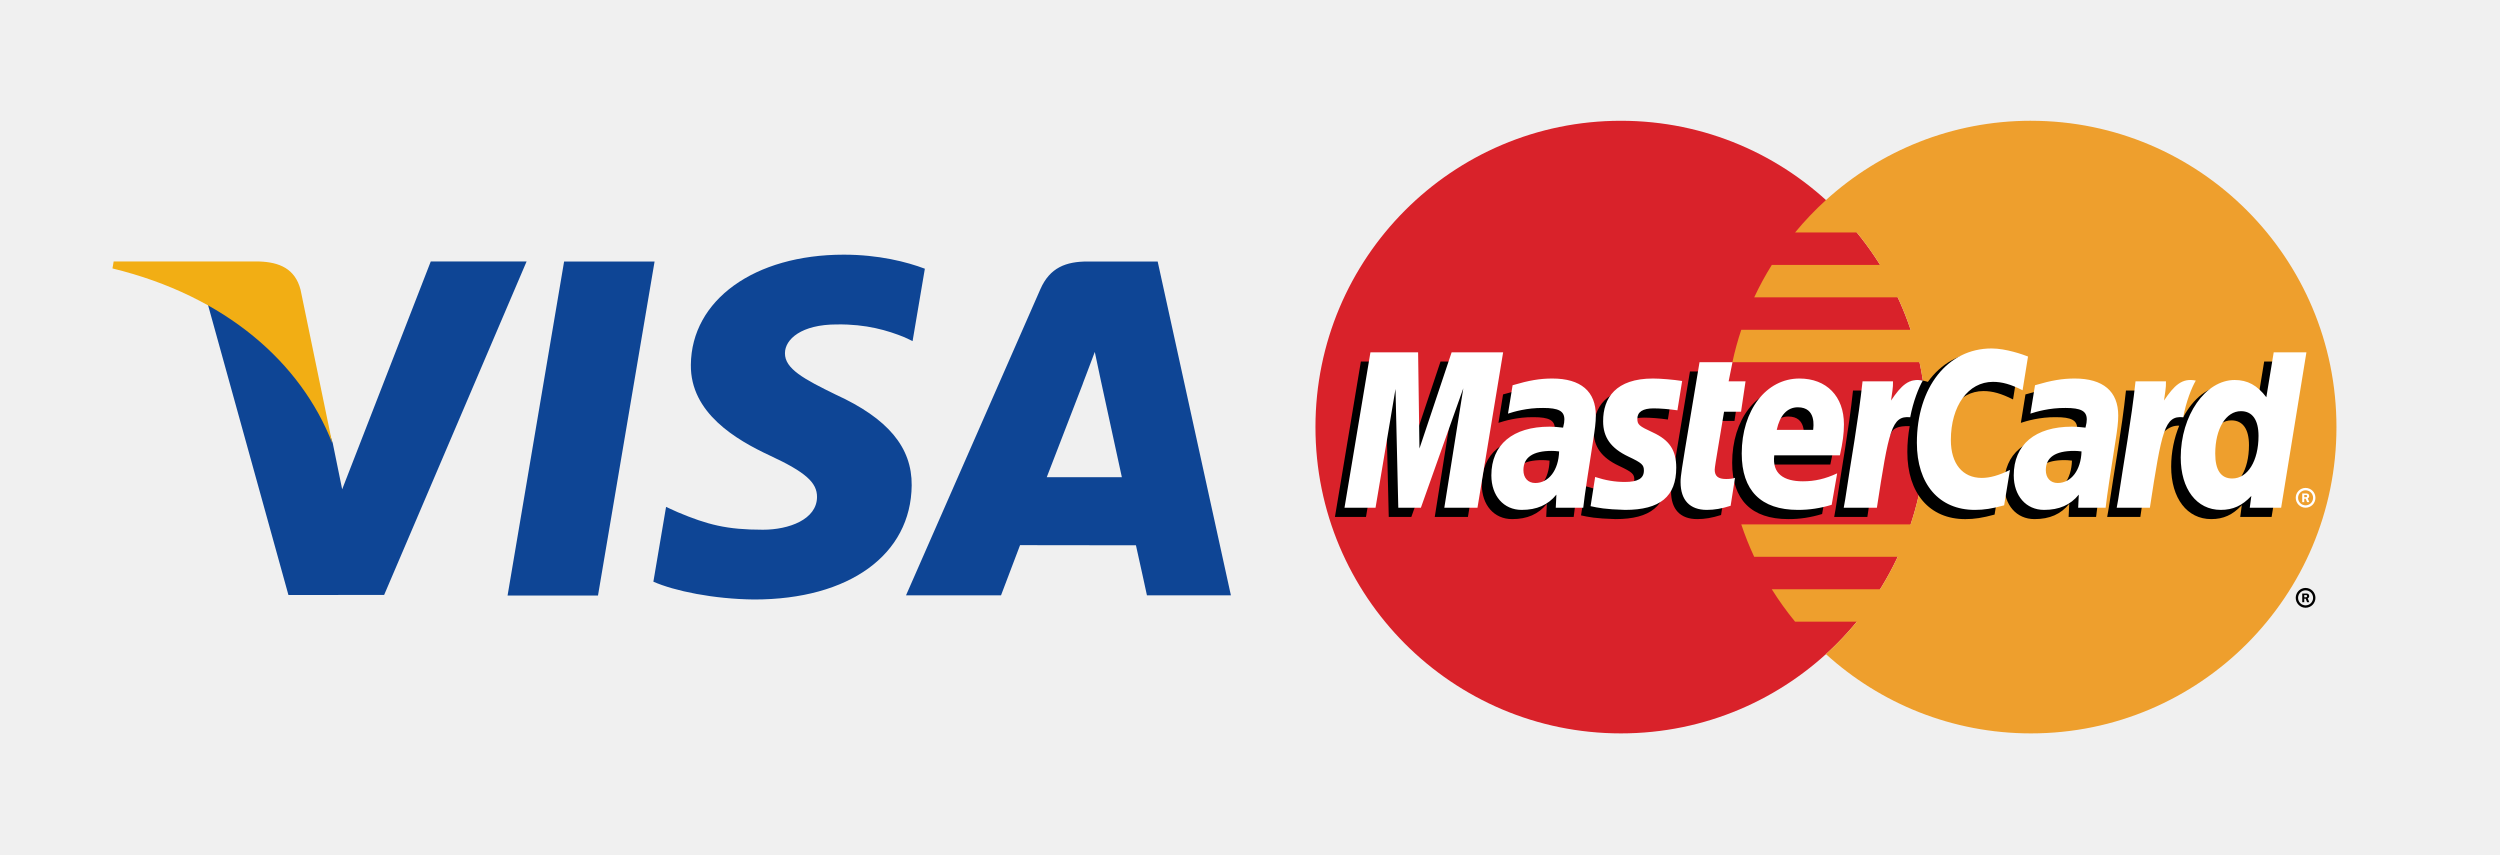
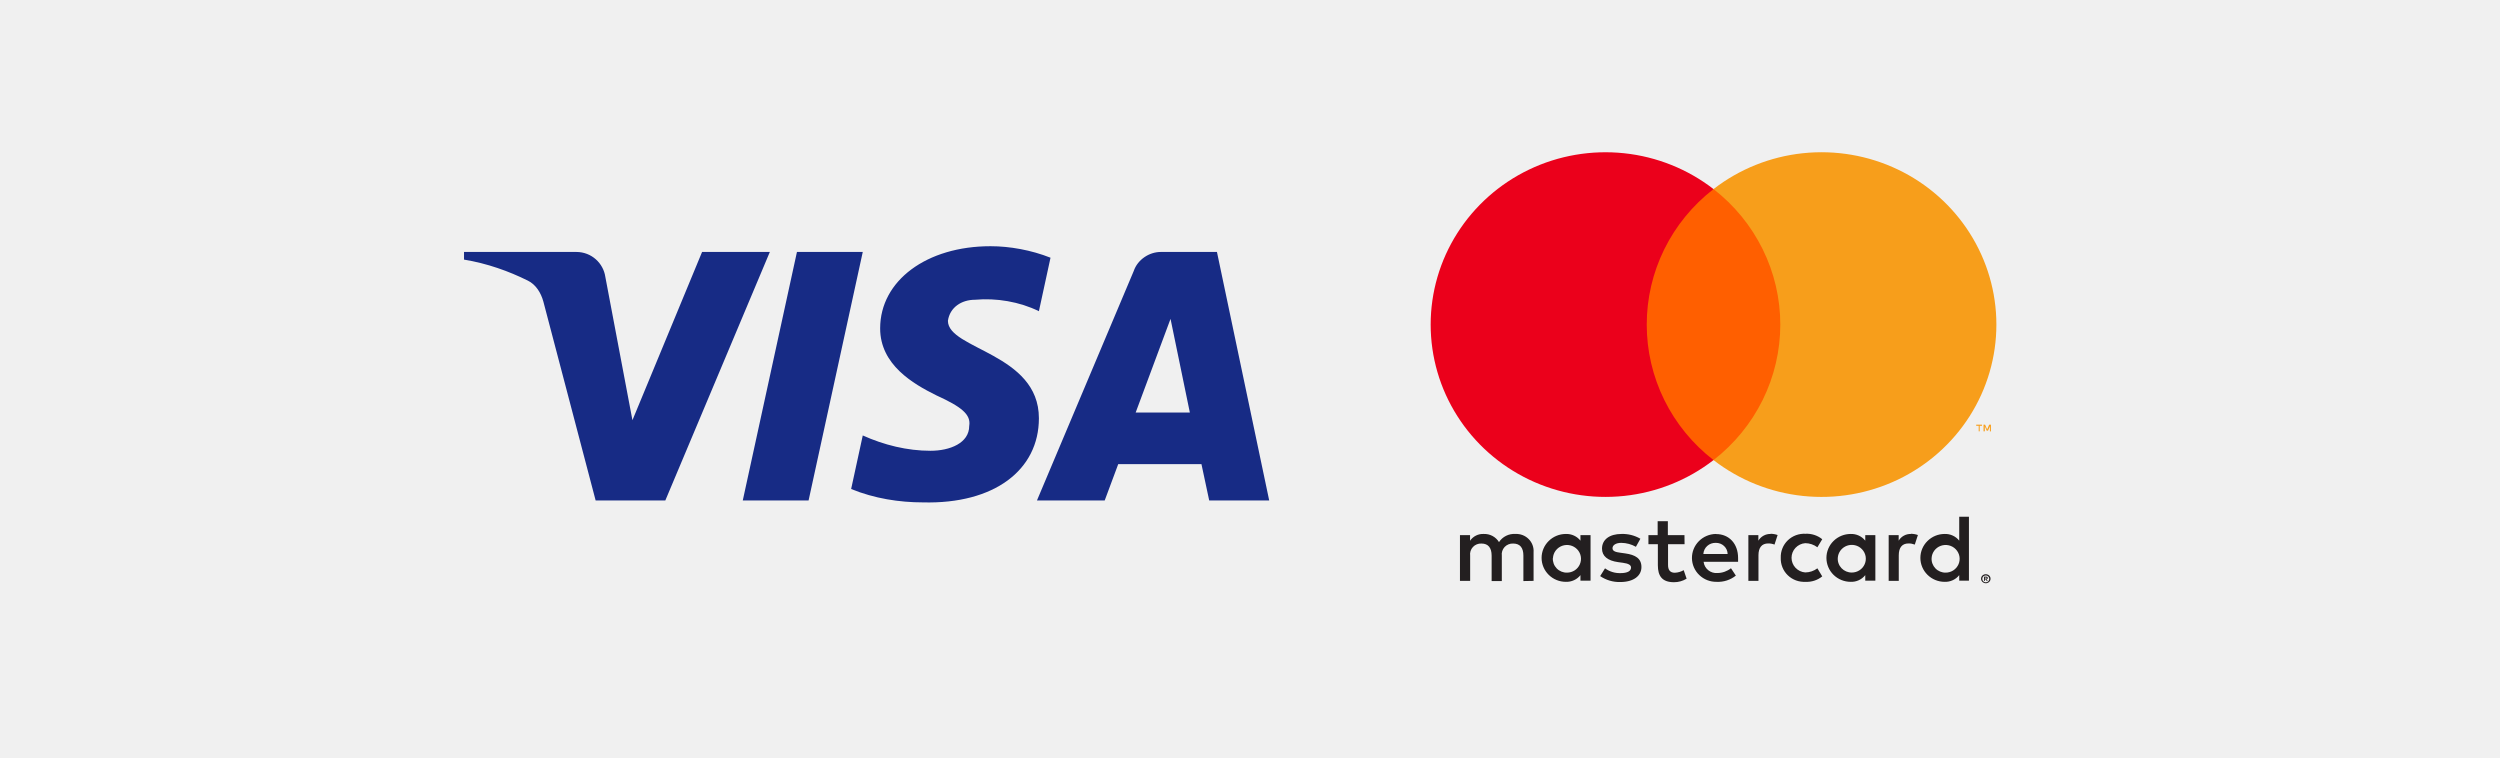
- <svg xmlns="http://www.w3.org/2000/svg" width="120" height="41" viewBox="0 0 120 41" fill="none">
-   <path d="M92.466 20.5C92.466 28.621 85.901 35.203 77.803 35.203C69.706 35.203 63.142 28.621 63.142 20.5C63.142 12.38 69.706 5.797 77.803 5.797C85.901 5.797 92.466 12.38 92.466 20.5Z" fill="#D9222A" />
-   <path d="M97.487 5.796C93.699 5.796 90.247 7.238 87.645 9.603C87.115 10.085 86.62 10.605 86.164 11.159H89.127C89.532 11.653 89.906 12.173 90.244 12.716H85.047C84.734 13.217 84.452 13.737 84.202 14.273H91.089C91.325 14.78 91.532 15.299 91.71 15.83H83.581C83.411 16.34 83.268 16.86 83.155 17.387H92.135C92.355 18.41 92.465 19.453 92.465 20.5C92.465 22.133 92.199 23.704 91.709 25.171H83.581C83.758 25.701 83.965 26.221 84.202 26.728H91.088C90.838 27.263 90.556 27.783 90.243 28.285H85.046C85.385 28.827 85.759 29.347 86.164 29.841H89.126C88.671 30.396 88.176 30.916 87.645 31.398C90.247 33.763 93.699 35.203 97.487 35.203C105.585 35.203 112.15 28.621 112.15 20.5C112.15 12.38 105.585 5.797 97.487 5.797" fill="#EE9F2D" />
-   <path d="M110.195 28.696C110.195 28.434 110.406 28.221 110.668 28.221C110.93 28.221 111.141 28.434 111.141 28.696C111.141 28.958 110.93 29.172 110.668 29.172C110.406 29.172 110.195 28.958 110.195 28.696ZM110.668 29.057C110.867 29.057 111.028 28.896 111.028 28.696C111.028 28.497 110.867 28.336 110.668 28.336H110.668C110.47 28.335 110.309 28.496 110.308 28.695V28.696C110.308 28.896 110.469 29.057 110.668 29.058C110.668 29.057 110.668 29.057 110.668 29.057ZM110.604 28.905H110.507V28.488H110.683C110.719 28.488 110.757 28.488 110.789 28.508C110.823 28.531 110.842 28.572 110.842 28.613C110.842 28.66 110.814 28.704 110.77 28.721L110.846 28.905H110.739L110.675 28.74H110.604L110.604 28.905ZM110.604 28.668H110.658C110.678 28.668 110.699 28.67 110.717 28.66C110.733 28.65 110.741 28.631 110.741 28.612C110.741 28.595 110.732 28.579 110.718 28.57C110.701 28.559 110.674 28.562 110.656 28.562H110.604V28.668ZM74.379 22.11C74.212 22.091 74.139 22.085 74.024 22.085C73.122 22.085 72.665 22.396 72.665 23.009C72.665 23.386 72.888 23.627 73.236 23.627C73.884 23.627 74.352 23.007 74.379 22.11ZM75.537 24.813H74.218L74.249 24.184C73.846 24.681 73.309 24.917 72.58 24.917C71.717 24.917 71.126 24.241 71.126 23.26C71.126 21.784 72.155 20.922 73.921 20.922C74.101 20.922 74.333 20.939 74.569 20.969C74.619 20.769 74.632 20.683 74.632 20.576C74.632 20.174 74.354 20.024 73.611 20.024C72.832 20.015 72.19 20.21 71.926 20.297C71.943 20.196 72.147 18.932 72.147 18.932C72.94 18.699 73.463 18.611 74.052 18.611C75.418 18.611 76.142 19.227 76.141 20.39C76.144 20.702 76.092 21.086 76.012 21.592C75.874 22.471 75.578 24.354 75.537 24.813ZM70.46 24.813H68.868L69.78 19.079L67.744 24.813H66.66L66.525 19.112L65.567 24.813H64.077L65.322 17.354H67.61L67.749 21.529L69.145 17.354H71.691L70.46 24.813ZM99.454 22.11C99.287 22.091 99.213 22.085 99.099 22.085C98.197 22.085 97.74 22.396 97.74 23.009C97.74 23.386 97.963 23.627 98.311 23.627C98.959 23.627 99.427 23.007 99.454 22.11ZM100.612 24.813H99.293L99.323 24.184C98.921 24.681 98.384 24.917 97.655 24.917C96.792 24.917 96.201 24.241 96.201 23.26C96.201 21.784 97.229 20.922 98.996 20.922C99.176 20.922 99.407 20.939 99.644 20.969C99.693 20.769 99.706 20.683 99.706 20.576C99.706 20.174 99.429 20.024 98.685 20.024C97.907 20.015 97.265 20.21 97.001 20.297C97.017 20.196 97.222 18.932 97.222 18.932C98.015 18.699 98.538 18.611 99.126 18.611C100.493 18.611 101.217 19.227 101.216 20.39C101.218 20.702 101.167 21.086 101.087 21.592C100.949 22.471 100.652 24.354 100.612 24.813ZM82.611 24.721C82.175 24.858 81.836 24.917 81.467 24.917C80.654 24.917 80.21 24.448 80.21 23.585C80.198 23.317 80.327 22.612 80.428 21.968C80.52 21.401 81.118 17.829 81.118 17.829H82.7L82.515 18.747H83.471L83.255 20.205H82.296C82.112 21.358 81.85 22.795 81.847 22.986C81.847 23.298 82.014 23.435 82.392 23.435C82.574 23.435 82.714 23.416 82.821 23.378L82.611 24.721ZM87.462 24.672C86.918 24.838 86.394 24.919 85.838 24.917C84.067 24.916 83.144 23.988 83.144 22.212C83.144 20.138 84.318 18.612 85.913 18.612C87.217 18.612 88.05 19.466 88.05 20.807C88.05 21.252 87.993 21.686 87.855 22.299H84.705C84.598 23.178 85.16 23.545 86.08 23.545C86.646 23.545 87.157 23.428 87.725 23.163L87.462 24.672ZM86.573 21.076C86.581 20.949 86.74 19.993 85.836 19.993C85.332 19.993 84.972 20.378 84.825 21.076H86.573ZM76.492 20.665C76.492 21.432 76.863 21.961 77.704 22.358C78.349 22.662 78.448 22.752 78.448 23.028C78.448 23.406 78.164 23.576 77.534 23.576C77.059 23.576 76.618 23.502 76.108 23.337C76.108 23.337 75.899 24.674 75.889 24.738C76.251 24.817 76.574 24.89 77.546 24.917C79.225 24.917 80.001 24.276 80.001 22.89C80.001 22.057 79.676 21.567 78.879 21.2C78.212 20.893 78.135 20.824 78.135 20.541C78.135 20.213 78.399 20.046 78.914 20.046C79.226 20.046 79.653 20.079 80.058 20.137L80.284 18.73C79.872 18.664 79.247 18.612 78.883 18.612C77.103 18.612 76.486 19.545 76.492 20.665ZM95.204 18.771C95.646 18.771 96.058 18.888 96.626 19.174L96.886 17.555C96.653 17.464 95.832 16.925 95.137 16.925C94.072 16.925 93.171 17.455 92.538 18.33C91.614 18.023 91.234 18.643 90.769 19.261L90.355 19.357C90.387 19.154 90.415 18.952 90.405 18.747H88.944C88.744 20.625 88.39 22.526 88.113 24.405L88.041 24.813H89.633C89.899 23.081 90.044 21.972 90.133 21.222L90.733 20.887C90.822 20.553 91.103 20.44 91.665 20.454C91.59 20.864 91.552 21.28 91.552 21.698C91.552 23.682 92.62 24.918 94.333 24.918C94.775 24.918 95.153 24.859 95.74 24.7L96.02 22.999C95.493 23.26 95.06 23.382 94.668 23.382C93.742 23.382 93.182 22.697 93.182 21.565C93.182 19.923 94.015 18.771 95.204 18.771Z" fill="black" />
-   <path d="M70.919 24.37H69.327L70.239 18.637L68.203 24.37H67.118L66.984 18.669L66.026 24.37H64.536L65.781 16.912H68.069L68.134 21.529L69.678 16.912H72.15L70.919 24.37Z" fill="white" />
-   <path d="M108.68 17.355L108.327 19.509C107.891 18.935 107.424 18.519 106.806 18.519C106.003 18.519 105.272 19.13 104.794 20.029C104.127 19.89 103.438 19.655 103.438 19.655L103.438 19.66C103.491 19.158 103.513 18.851 103.508 18.747H102.046C101.847 20.625 101.493 22.526 101.216 24.405L101.144 24.813H102.736C102.951 23.413 103.115 22.25 103.237 21.328C103.78 20.835 104.053 20.405 104.602 20.433C104.359 21.024 104.216 21.703 104.216 22.401C104.216 23.917 104.981 24.917 106.139 24.917C106.722 24.917 107.169 24.716 107.606 24.248L107.531 24.812H109.037L110.25 17.355L108.68 17.355ZM106.689 23.411C106.147 23.411 105.874 23.009 105.874 22.216C105.874 21.023 106.386 20.178 107.108 20.178C107.655 20.178 107.951 20.596 107.951 21.366C107.951 22.569 107.431 23.411 106.689 23.411Z" fill="black" />
-   <path d="M74.838 21.668C74.671 21.649 74.597 21.643 74.483 21.643C73.58 21.643 73.124 21.954 73.124 22.566C73.124 22.944 73.347 23.184 73.694 23.184C74.343 23.184 74.81 22.565 74.838 21.668ZM75.996 24.37H74.677L74.707 23.742C74.305 24.238 73.767 24.475 73.039 24.475C72.176 24.475 71.585 23.799 71.585 22.818C71.585 21.341 72.613 20.48 74.379 20.48C74.56 20.48 74.791 20.497 75.028 20.527C75.077 20.327 75.09 20.241 75.09 20.133C75.09 19.731 74.813 19.582 74.069 19.582C73.29 19.573 72.648 19.768 72.384 19.854C72.401 19.754 72.605 18.491 72.605 18.491C73.398 18.257 73.921 18.169 74.51 18.169C75.877 18.169 76.601 18.785 76.6 19.947C76.602 20.26 76.55 20.645 76.47 21.149C76.332 22.028 76.036 23.912 75.996 24.37ZM97.345 17.113L97.084 18.732C96.516 18.446 96.104 18.329 95.662 18.329C94.474 18.329 93.641 19.481 93.641 21.123C93.641 22.255 94.201 22.94 95.126 22.94C95.518 22.94 95.951 22.818 96.478 22.557L96.199 24.256C95.612 24.417 95.234 24.475 94.792 24.475C93.078 24.475 92.01 23.24 92.01 21.255C92.01 18.589 93.486 16.726 95.595 16.726C96.29 16.726 97.111 17.021 97.345 17.113ZM99.913 21.668C99.746 21.649 99.673 21.643 99.558 21.643C98.656 21.643 98.199 21.954 98.199 22.566C98.199 22.944 98.422 23.184 98.77 23.184C99.418 23.184 99.886 22.565 99.913 21.668ZM101.071 24.37H99.752L99.782 23.742C99.38 24.238 98.843 24.475 98.114 24.475C97.251 24.475 96.66 23.799 96.66 22.818C96.66 21.341 97.689 20.48 99.454 20.48C99.635 20.48 99.866 20.497 100.103 20.527C100.152 20.327 100.165 20.241 100.165 20.133C100.165 19.731 99.888 19.582 99.145 19.582C98.366 19.573 97.724 19.768 97.46 19.854C97.476 19.754 97.681 18.491 97.681 18.491C98.474 18.257 98.997 18.169 99.585 18.169C100.952 18.169 101.676 18.785 101.675 19.947C101.677 20.26 101.626 20.645 101.546 21.149C101.408 22.028 101.111 23.912 101.071 24.37ZM83.07 24.278C82.634 24.416 82.294 24.475 81.926 24.475C81.113 24.475 80.668 24.006 80.668 23.143C80.657 22.874 80.786 22.169 80.887 21.526C80.978 20.959 81.577 17.387 81.577 17.387H83.159L82.974 18.305H83.786L83.57 19.762H82.755C82.572 20.916 82.309 22.352 82.306 22.543C82.306 22.857 82.473 22.992 82.851 22.992C83.033 22.992 83.173 22.974 83.28 22.936L83.07 24.278ZM87.921 24.23C87.378 24.396 86.853 24.476 86.297 24.475C84.526 24.474 83.603 23.546 83.603 21.769C83.603 19.695 84.777 18.169 86.372 18.169C87.676 18.169 88.509 19.024 88.509 20.365C88.509 20.81 88.452 21.244 88.314 21.856H85.164C85.057 22.736 85.619 23.103 86.539 23.103C87.105 23.103 87.616 22.986 88.184 22.72L87.921 24.23ZM87.031 20.633C87.041 20.507 87.2 19.55 86.295 19.55C85.791 19.55 85.431 19.936 85.284 20.633H87.031ZM76.95 20.223C76.95 20.99 77.321 21.518 78.163 21.916C78.807 22.22 78.907 22.31 78.907 22.585C78.907 22.964 78.623 23.134 77.993 23.134C77.518 23.134 77.076 23.06 76.567 22.895C76.567 22.895 76.358 24.232 76.348 24.296C76.709 24.375 77.032 24.447 78.004 24.475C79.684 24.475 80.46 23.834 80.46 22.448C80.46 21.614 80.135 21.125 79.338 20.758C78.67 20.45 78.593 20.382 78.593 20.099C78.593 19.771 78.858 19.602 79.373 19.602C79.685 19.602 80.111 19.637 80.516 19.695L80.743 18.287C80.331 18.222 79.706 18.169 79.342 18.169C77.561 18.169 76.945 19.101 76.95 20.223ZM109.495 24.37H107.989L108.064 23.805C107.627 24.273 107.18 24.475 106.597 24.475C105.44 24.475 104.675 23.475 104.675 21.958C104.675 19.941 105.861 18.24 107.265 18.24C107.882 18.24 108.349 18.493 108.784 19.067L109.138 16.912H110.708L109.495 24.37ZM107.147 22.968C107.889 22.968 108.409 22.126 108.409 20.924C108.409 20.154 108.113 19.736 107.566 19.736C106.844 19.736 106.331 20.581 106.331 21.773C106.331 22.567 106.606 22.968 107.147 22.968ZM102.505 18.305C102.305 20.182 101.951 22.084 101.675 23.962L101.602 24.37H103.194C103.763 20.661 103.901 19.937 104.794 20.028C104.936 19.269 105.201 18.604 105.398 18.268C104.731 18.129 104.359 18.507 103.872 19.225C103.91 18.914 103.98 18.613 103.966 18.305L102.505 18.305ZM89.402 18.305C89.202 20.182 88.848 22.084 88.571 23.962L88.499 24.37H90.091C90.66 20.661 90.798 19.937 91.69 20.028C91.833 19.269 92.098 18.604 92.294 18.268C91.628 18.129 91.256 18.507 90.769 19.225C90.807 18.914 90.877 18.613 90.864 18.305L89.402 18.305ZM110.195 23.895C110.194 23.633 110.406 23.42 110.667 23.42H110.668C110.929 23.42 111.141 23.632 111.141 23.894V23.895C111.141 24.157 110.93 24.37 110.668 24.37C110.407 24.37 110.195 24.157 110.195 23.895ZM110.668 24.256C110.867 24.256 111.028 24.095 111.028 23.895V23.895C111.028 23.696 110.867 23.534 110.668 23.534H110.668C110.469 23.534 110.308 23.696 110.308 23.895C110.308 24.094 110.469 24.256 110.668 24.256ZM110.604 24.102H110.507V23.686H110.683C110.719 23.686 110.757 23.687 110.789 23.707C110.823 23.73 110.842 23.77 110.842 23.811C110.842 23.858 110.815 23.902 110.77 23.919L110.846 24.102H110.739L110.675 23.938H110.604L110.604 24.102ZM110.604 23.867H110.657C110.677 23.867 110.699 23.868 110.717 23.858C110.733 23.848 110.741 23.829 110.741 23.81C110.74 23.793 110.732 23.777 110.718 23.767C110.701 23.758 110.673 23.761 110.655 23.761H110.604L110.604 23.867Z" fill="white" />
-   <path d="M24.363 28.587L27.077 12.552H31.42L28.703 28.587H24.363ZM44.393 12.898C43.532 12.573 42.184 12.224 40.501 12.224C36.209 12.224 33.187 14.399 33.161 17.516C33.137 19.82 35.319 21.105 36.966 21.872C38.657 22.659 39.225 23.16 39.217 23.861C39.206 24.936 37.867 25.427 36.618 25.427C34.88 25.427 33.957 25.184 32.531 24.586L31.971 24.331L31.362 27.921C32.376 28.368 34.252 28.756 36.199 28.776C40.764 28.776 43.728 26.626 43.761 23.297C43.778 21.473 42.621 20.085 40.115 18.941C38.597 18.199 37.668 17.704 37.678 16.953C37.678 16.286 38.464 15.573 40.165 15.573C41.585 15.551 42.614 15.863 43.415 16.188L43.804 16.373L44.393 12.898ZM55.568 12.552H52.212C51.173 12.552 50.395 12.837 49.938 13.881L43.489 28.576H48.049C48.049 28.576 48.794 26.601 48.963 26.167C49.461 26.167 53.892 26.174 54.525 26.174C54.655 26.735 55.053 28.576 55.053 28.576H59.083L55.568 12.551V12.552ZM50.244 22.906C50.603 21.982 51.974 18.424 51.974 18.424C51.949 18.466 52.331 17.495 52.55 16.893L52.843 18.276C52.843 18.276 53.675 22.103 53.849 22.906H50.244V22.906ZM20.676 12.552L16.424 23.487L15.971 21.265C15.18 18.703 12.714 15.928 9.957 14.538L13.845 28.561L18.439 28.556L25.276 12.552L20.676 12.551" fill="#0E4595" />
-   <path d="M12.457 12.551H5.455L5.399 12.885C10.847 14.212 14.452 17.42 15.949 21.274L14.426 13.905C14.163 12.89 13.401 12.587 12.458 12.552" fill="#F2AE14" />
+ <svg xmlns="http://www.w3.org/2000/svg" width="132" height="40" viewBox="0 0 132 40" fill="none">
+   <path fill-rule="evenodd" clip-rule="evenodd" d="M35.129 26.425H31.45L28.691 15.928C28.56 15.445 28.282 15.019 27.873 14.818C26.852 14.312 25.727 13.91 24.5 13.707V13.303H30.427C31.245 13.303 31.859 13.91 31.961 14.615L33.393 22.186L37.07 13.303H40.648L35.129 26.425ZM42.693 26.425H39.218L42.079 13.303H45.554L42.693 26.425ZM50.05 16.938C50.152 16.231 50.765 15.827 51.481 15.827C52.606 15.726 53.831 15.928 54.854 16.432L55.467 13.607C54.445 13.203 53.32 13 52.299 13C48.927 13 46.472 14.818 46.472 17.34C46.472 19.259 48.211 20.267 49.438 20.874C50.765 21.479 51.277 21.883 51.175 22.489C51.175 23.396 50.152 23.801 49.131 23.801C47.904 23.801 46.677 23.498 45.554 22.992L44.94 25.819C46.167 26.323 47.495 26.526 48.722 26.526C52.504 26.626 54.854 24.81 54.854 22.084C54.854 18.652 50.05 18.451 50.05 16.938ZM67.014 26.425L64.255 13.303H61.292C60.678 13.303 60.065 13.707 59.86 14.312L54.751 26.425H58.328L59.042 24.507H63.437L63.846 26.425H67.014ZM61.804 16.836L62.824 21.782H59.963L61.804 16.836Z" fill="#172B85" />
+   <g clip-path="url(#clip0_719_13)">
+     <path d="M80.973 30.67V29.154C80.982 29.026 80.963 28.898 80.918 28.778C80.873 28.659 80.803 28.55 80.711 28.459C80.62 28.368 80.51 28.297 80.389 28.251C80.268 28.206 80.138 28.186 80.009 28.193C79.84 28.182 79.67 28.216 79.519 28.292C79.367 28.368 79.239 28.482 79.147 28.623C79.064 28.486 78.945 28.374 78.802 28.298C78.66 28.223 78.499 28.186 78.337 28.193C78.196 28.186 78.056 28.216 77.93 28.279C77.804 28.342 77.697 28.436 77.619 28.552V28.254H77.086V30.67H77.624V29.341C77.613 29.258 77.62 29.174 77.645 29.095C77.671 29.015 77.714 28.942 77.771 28.881C77.828 28.819 77.899 28.771 77.977 28.74C78.055 28.708 78.14 28.694 78.224 28.699C78.578 28.699 78.758 28.926 78.758 29.336V30.68H79.296V29.341C79.285 29.258 79.293 29.174 79.318 29.095C79.344 29.016 79.387 28.943 79.444 28.881C79.501 28.82 79.571 28.772 79.65 28.741C79.728 28.709 79.812 28.695 79.896 28.699C80.26 28.699 80.435 28.926 80.435 29.336V30.68L80.973 30.67ZM88.94 28.254H88.063V27.521H87.524V28.254H87.037V28.734H87.535V29.846C87.535 30.407 87.755 30.741 88.386 30.741C88.622 30.742 88.853 30.677 89.053 30.554L88.899 30.104C88.756 30.188 88.593 30.235 88.427 30.241C88.171 30.241 88.073 30.079 88.073 29.836V28.734H88.945L88.94 28.254ZM93.489 28.193C93.359 28.19 93.23 28.22 93.116 28.283C93.002 28.345 92.908 28.436 92.842 28.547V28.254H92.314V30.67H92.847V29.316C92.847 28.916 93.022 28.694 93.36 28.694C93.474 28.692 93.588 28.713 93.694 28.754L93.858 28.249C93.736 28.206 93.608 28.184 93.478 28.183L93.489 28.193ZM86.612 28.446C86.31 28.269 85.963 28.181 85.612 28.193C84.991 28.193 84.586 28.486 84.586 28.967C84.586 29.361 84.883 29.604 85.432 29.68L85.689 29.715C85.981 29.755 86.119 29.831 86.119 29.968C86.119 30.155 85.924 30.261 85.56 30.261C85.267 30.269 84.98 30.18 84.745 30.008L84.489 30.418C84.799 30.631 85.171 30.741 85.55 30.731C86.258 30.731 86.668 30.402 86.668 29.942C86.668 29.482 86.345 29.295 85.812 29.22L85.555 29.184C85.324 29.154 85.14 29.108 85.14 28.947C85.14 28.785 85.314 28.663 85.606 28.663C85.877 28.666 86.141 28.738 86.376 28.871L86.612 28.446ZM100.896 28.193C100.766 28.19 100.638 28.22 100.524 28.283C100.41 28.345 100.315 28.436 100.25 28.547V28.254H99.722V30.67H100.255V29.316C100.255 28.916 100.43 28.694 100.768 28.694C100.882 28.692 100.995 28.713 101.101 28.754L101.265 28.249C101.144 28.206 101.015 28.184 100.886 28.183L100.896 28.193ZM94.024 29.457C94.018 29.627 94.048 29.796 94.112 29.954C94.175 30.112 94.272 30.255 94.395 30.374C94.518 30.493 94.665 30.585 94.826 30.645C94.988 30.704 95.16 30.73 95.332 30.721C95.652 30.737 95.967 30.634 96.214 30.433L95.958 30.008C95.773 30.147 95.549 30.223 95.317 30.225C95.12 30.21 94.936 30.121 94.802 29.978C94.668 29.835 94.593 29.647 94.593 29.452C94.593 29.257 94.668 29.069 94.802 28.926C94.936 28.783 95.12 28.694 95.317 28.679C95.549 28.681 95.773 28.757 95.958 28.896L96.214 28.471C95.967 28.27 95.652 28.167 95.332 28.183C95.16 28.174 94.988 28.2 94.826 28.259C94.665 28.319 94.518 28.411 94.395 28.53C94.272 28.649 94.175 28.792 94.112 28.95C94.048 29.108 94.018 29.277 94.024 29.447V29.457ZM99.019 29.457V28.254H98.486V28.547C98.395 28.432 98.278 28.34 98.145 28.279C98.011 28.217 97.864 28.188 97.717 28.193C97.377 28.193 97.051 28.326 96.81 28.564C96.57 28.8 96.435 29.122 96.435 29.457C96.435 29.792 96.57 30.114 96.81 30.351C97.051 30.588 97.377 30.721 97.717 30.721C97.864 30.726 98.011 30.697 98.145 30.635C98.278 30.574 98.395 30.482 98.486 30.367V30.66H99.019V29.457ZM97.035 29.457C97.043 29.315 97.094 29.178 97.18 29.064C97.266 28.95 97.385 28.863 97.52 28.814C97.656 28.765 97.803 28.756 97.944 28.789C98.085 28.822 98.213 28.894 98.312 28.998C98.412 29.101 98.478 29.231 98.504 29.371C98.529 29.511 98.513 29.656 98.456 29.787C98.399 29.918 98.305 30.03 98.184 30.108C98.064 30.187 97.923 30.23 97.778 30.23C97.677 30.232 97.576 30.212 97.483 30.173C97.389 30.134 97.305 30.077 97.235 30.004C97.165 29.931 97.111 29.845 97.077 29.751C97.042 29.657 97.028 29.557 97.035 29.457ZM90.599 28.193C90.259 28.198 89.934 28.336 89.698 28.576C89.46 28.816 89.33 29.14 89.335 29.475C89.339 29.81 89.479 30.13 89.723 30.363C89.967 30.597 90.295 30.726 90.635 30.721C91.004 30.739 91.366 30.622 91.653 30.392L91.396 30.003C91.194 30.163 90.943 30.252 90.683 30.256C90.507 30.271 90.332 30.217 90.195 30.107C90.058 29.996 89.97 29.838 89.95 29.664H91.771C91.771 29.599 91.771 29.533 91.771 29.462C91.771 28.704 91.294 28.198 90.606 28.198L90.599 28.193ZM90.599 28.663C90.679 28.662 90.758 28.676 90.832 28.704C90.907 28.733 90.975 28.776 91.032 28.83C91.09 28.884 91.136 28.95 91.168 29.021C91.2 29.094 91.218 29.171 91.219 29.25H89.937C89.947 29.088 90.02 28.935 90.142 28.826C90.263 28.716 90.424 28.658 90.588 28.663H90.599ZM103.96 29.462V27.283H103.447V28.547C103.357 28.432 103.24 28.34 103.106 28.279C102.972 28.217 102.826 28.188 102.678 28.193C102.338 28.193 102.012 28.326 101.772 28.564C101.531 28.8 101.396 29.122 101.396 29.457C101.396 29.792 101.531 30.114 101.772 30.351C102.012 30.588 102.338 30.721 102.678 30.721C102.826 30.726 102.972 30.697 103.106 30.635C103.24 30.574 103.357 30.482 103.447 30.367V30.66H103.96V29.462ZM104.85 30.319C104.883 30.319 104.916 30.325 104.947 30.337C104.977 30.349 105.004 30.366 105.027 30.387C105.049 30.409 105.068 30.435 105.081 30.463C105.094 30.492 105.1 30.524 105.1 30.556C105.1 30.589 105.094 30.62 105.081 30.65C105.068 30.678 105.049 30.704 105.027 30.726C105.004 30.747 104.977 30.765 104.947 30.776C104.917 30.79 104.884 30.797 104.85 30.797C104.801 30.796 104.754 30.782 104.713 30.756C104.672 30.73 104.64 30.694 104.619 30.65C104.606 30.62 104.6 30.589 104.6 30.556C104.6 30.524 104.606 30.493 104.619 30.463C104.632 30.435 104.651 30.409 104.673 30.387C104.696 30.366 104.723 30.349 104.753 30.337C104.786 30.323 104.822 30.317 104.858 30.319H104.85ZM104.85 30.746C104.876 30.746 104.901 30.741 104.924 30.731C104.946 30.721 104.966 30.707 104.983 30.691C105.015 30.656 105.033 30.611 105.033 30.564C105.033 30.517 105.015 30.472 104.983 30.438C104.967 30.421 104.946 30.407 104.924 30.397C104.901 30.387 104.876 30.382 104.85 30.382C104.824 30.382 104.799 30.387 104.776 30.397C104.753 30.407 104.732 30.42 104.714 30.438C104.682 30.472 104.664 30.517 104.664 30.564C104.664 30.611 104.682 30.656 104.714 30.691C104.732 30.708 104.753 30.721 104.776 30.731C104.802 30.742 104.83 30.747 104.858 30.746H104.85ZM104.865 30.445C104.889 30.444 104.913 30.451 104.932 30.465C104.94 30.472 104.946 30.48 104.95 30.489C104.954 30.499 104.956 30.509 104.955 30.519C104.956 30.527 104.954 30.535 104.951 30.543C104.948 30.551 104.943 30.558 104.937 30.564C104.922 30.577 104.903 30.585 104.883 30.587L104.958 30.67H104.899L104.83 30.587H104.806V30.67H104.758V30.448L104.865 30.445ZM104.809 30.488V30.549H104.865C104.875 30.552 104.886 30.552 104.896 30.549C104.898 30.545 104.899 30.541 104.899 30.538C104.899 30.534 104.898 30.53 104.896 30.526C104.898 30.523 104.899 30.519 104.899 30.515C104.899 30.511 104.898 30.507 104.896 30.503C104.886 30.5 104.875 30.5 104.865 30.503L104.809 30.488ZM101.989 29.462C101.997 29.32 102.048 29.183 102.134 29.069C102.22 28.955 102.338 28.868 102.474 28.819C102.61 28.77 102.757 28.762 102.898 28.794C103.039 28.827 103.167 28.899 103.266 29.003C103.366 29.106 103.432 29.236 103.458 29.376C103.483 29.516 103.467 29.661 103.41 29.792C103.353 29.923 103.259 30.035 103.138 30.114C103.018 30.192 102.877 30.235 102.732 30.235C102.631 30.237 102.53 30.217 102.436 30.178C102.343 30.139 102.258 30.082 102.189 30.009C102.119 29.936 102.065 29.85 102.031 29.756C101.996 29.662 101.982 29.562 101.989 29.462ZM83.981 29.462V28.254H83.448V28.547C83.357 28.432 83.24 28.34 83.106 28.279C82.972 28.217 82.826 28.188 82.678 28.193C82.338 28.193 82.012 28.326 81.772 28.564C81.531 28.8 81.396 29.122 81.396 29.457C81.396 29.792 81.531 30.114 81.772 30.351C82.012 30.588 82.338 30.721 82.678 30.721C82.826 30.726 82.972 30.697 83.106 30.635C83.24 30.574 83.357 30.482 83.448 30.367V30.66H83.981V29.462ZM81.996 29.462C82.005 29.32 82.055 29.183 82.141 29.069C82.228 28.955 82.346 28.868 82.482 28.819C82.618 28.77 82.765 28.762 82.906 28.794C83.046 28.827 83.174 28.899 83.274 29.003C83.373 29.106 83.44 29.236 83.465 29.376C83.491 29.516 83.474 29.661 83.417 29.792C83.361 29.923 83.266 30.035 83.146 30.114C83.025 30.192 82.884 30.235 82.74 30.235C82.638 30.238 82.537 30.219 82.442 30.18C82.348 30.141 82.263 30.084 82.193 30.011C82.123 29.938 82.068 29.852 82.034 29.758C81.999 29.663 81.984 29.562 81.991 29.462H81.996Z" fill="#231F20" />
+     <path d="M94.514 9.984H86.438V24.292H94.514V9.984Z" fill="#FF5F00" />
+     <path d="M86.948 17.14C86.947 15.761 87.263 14.401 87.874 13.161C88.485 11.921 89.374 10.835 90.474 9.984C89.112 8.929 87.477 8.273 85.754 8.091C84.032 7.909 82.293 8.208 80.735 8.954C79.177 9.701 77.864 10.864 76.945 12.311C76.026 13.758 75.539 15.431 75.539 17.138C75.539 18.845 76.026 20.518 76.945 21.965C77.864 23.413 79.177 24.576 80.735 25.322C82.293 26.068 84.032 26.367 85.754 26.185C87.477 26.003 89.112 25.347 90.474 24.292C89.374 23.442 88.485 22.356 87.874 21.116C87.264 19.877 86.947 18.517 86.948 17.14Z" fill="#EB001B" />
+     <path d="M105.409 17.139C105.409 18.847 104.921 20.52 104.002 21.967C103.083 23.414 101.77 24.577 100.212 25.323C98.654 26.069 96.914 26.368 95.192 26.186C93.47 26.004 91.834 25.347 90.473 24.292C91.572 23.441 92.46 22.354 93.071 21.115C93.682 19.876 94 18.516 94 17.138C94 15.76 93.682 14.4 93.071 13.161C92.46 11.922 91.572 10.835 90.473 9.984C91.834 8.929 93.47 8.272 95.192 8.09C96.914 7.908 98.654 8.207 100.212 8.953C101.77 9.699 103.083 10.862 104.002 12.309C104.921 13.757 105.409 15.429 105.409 17.137V17.139Z" fill="#F79E1B" />
+     <path d="M104.528 22.776V22.483H104.649V22.422H104.344V22.483H104.475V22.776H104.528ZM105.121 22.776V22.422H105.028L104.921 22.675L104.813 22.422H104.731V22.776H104.798V22.51L104.898 22.74H104.967L105.067 22.51V22.778L105.121 22.776Z" fill="#F79E1B" />
+   </g>
+   <defs>
+     <clipPath id="clip0_719_13">
+       <rect width="30" height="23" fill="white" transform="translate(75.5 8)" />
+     </clipPath>
+   </defs>
</svg>
